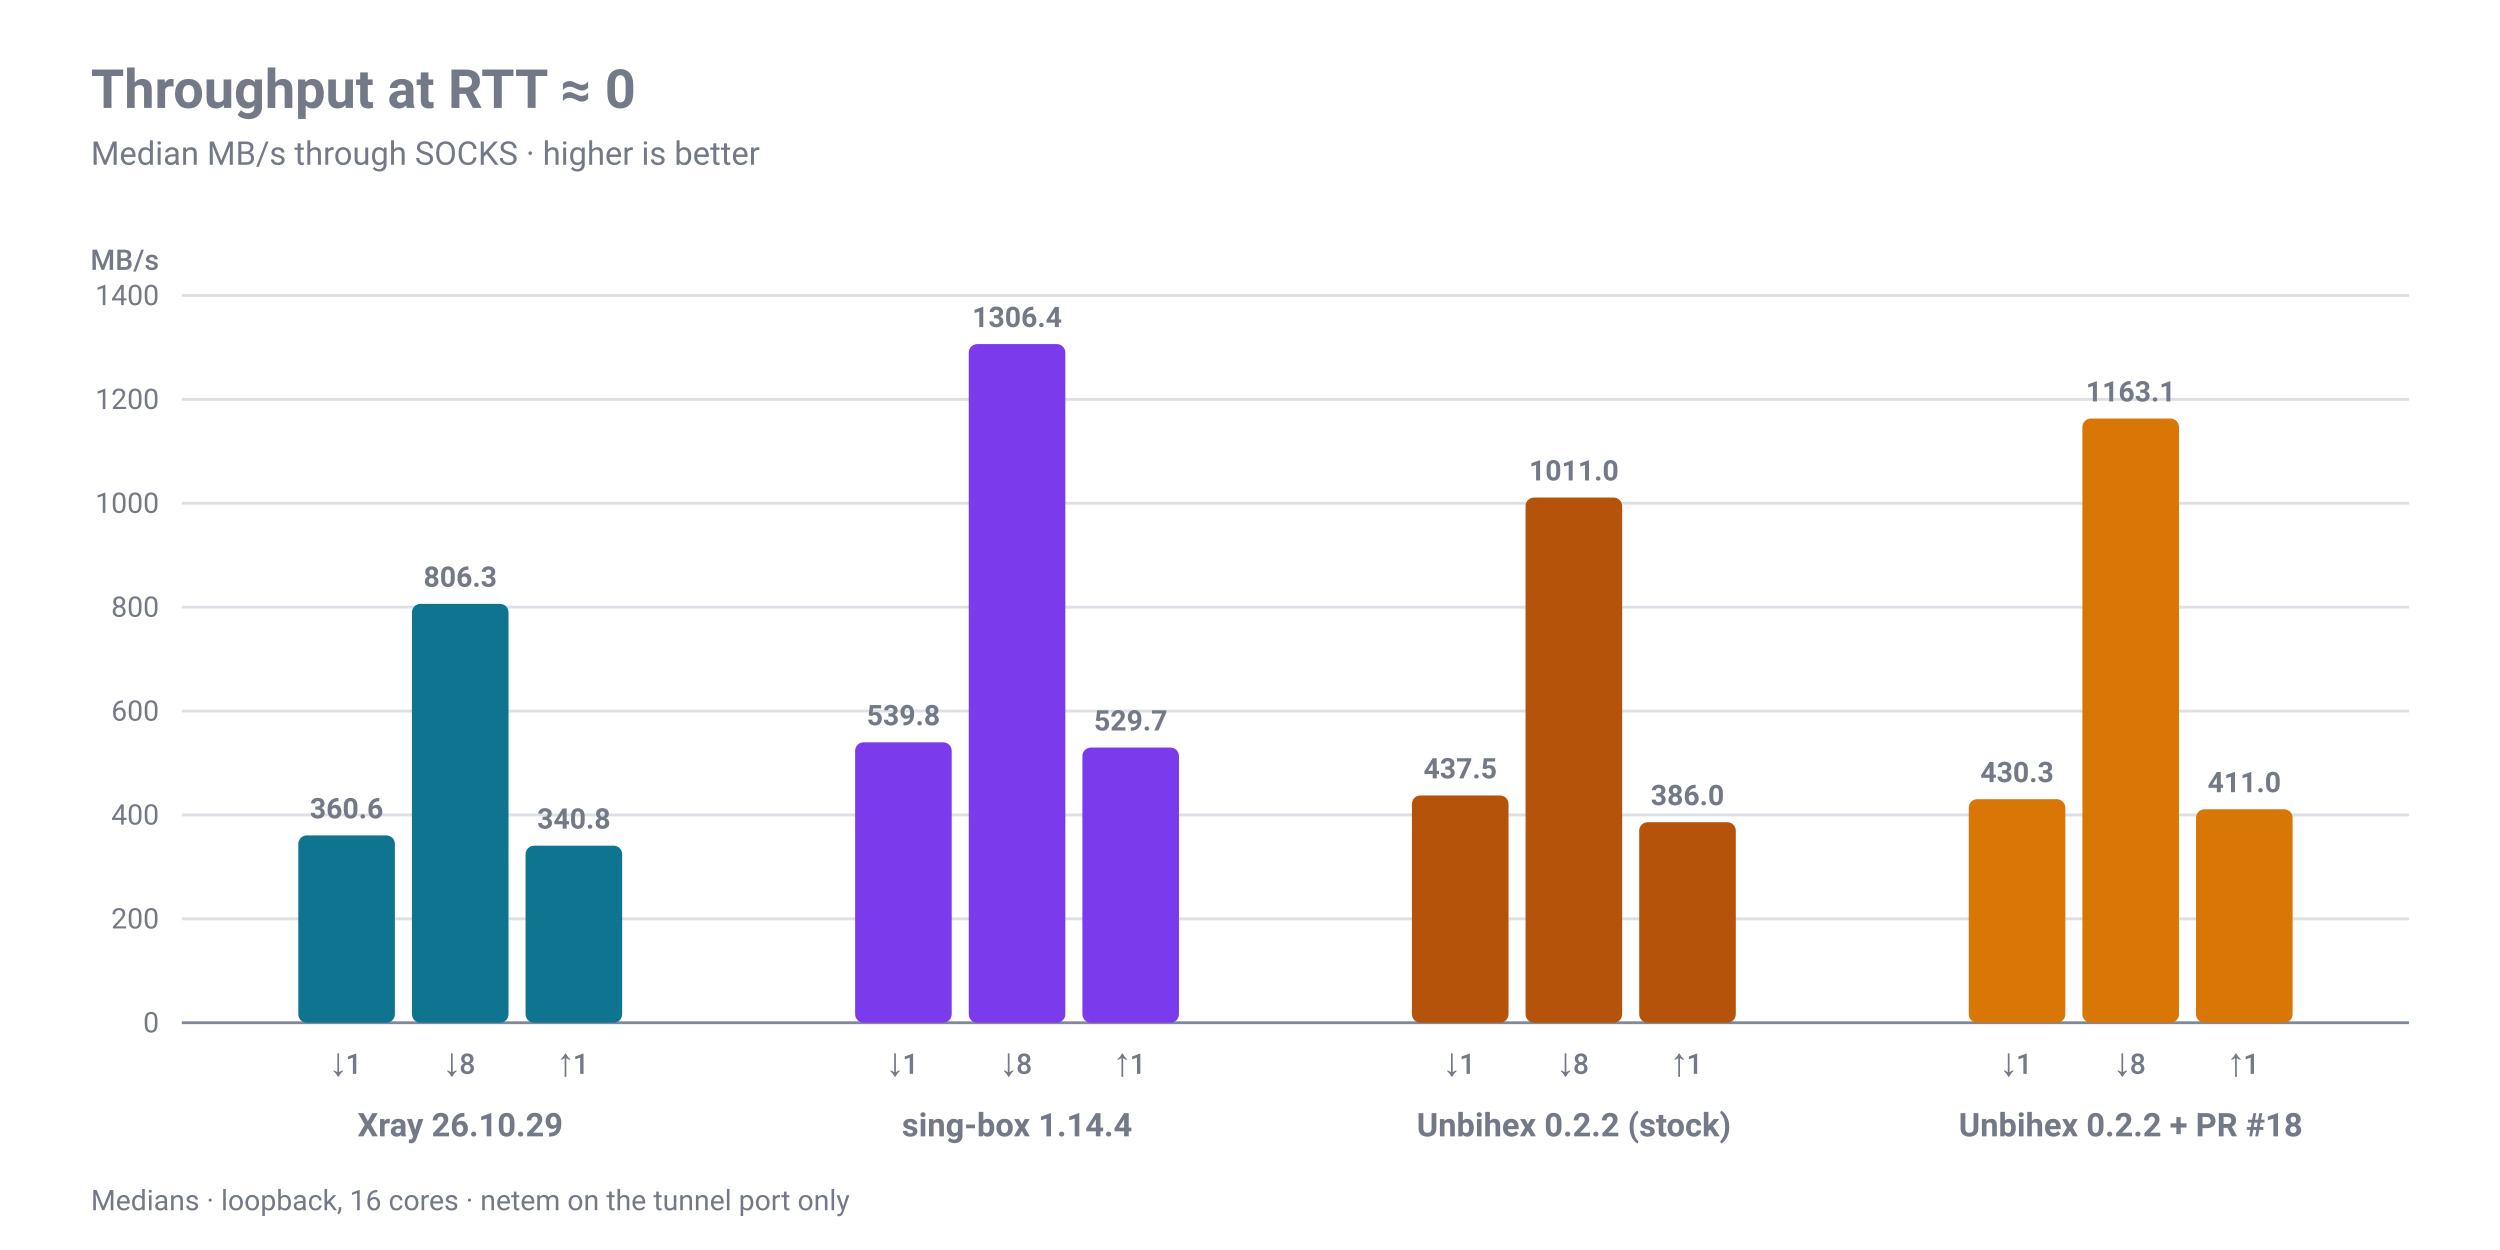
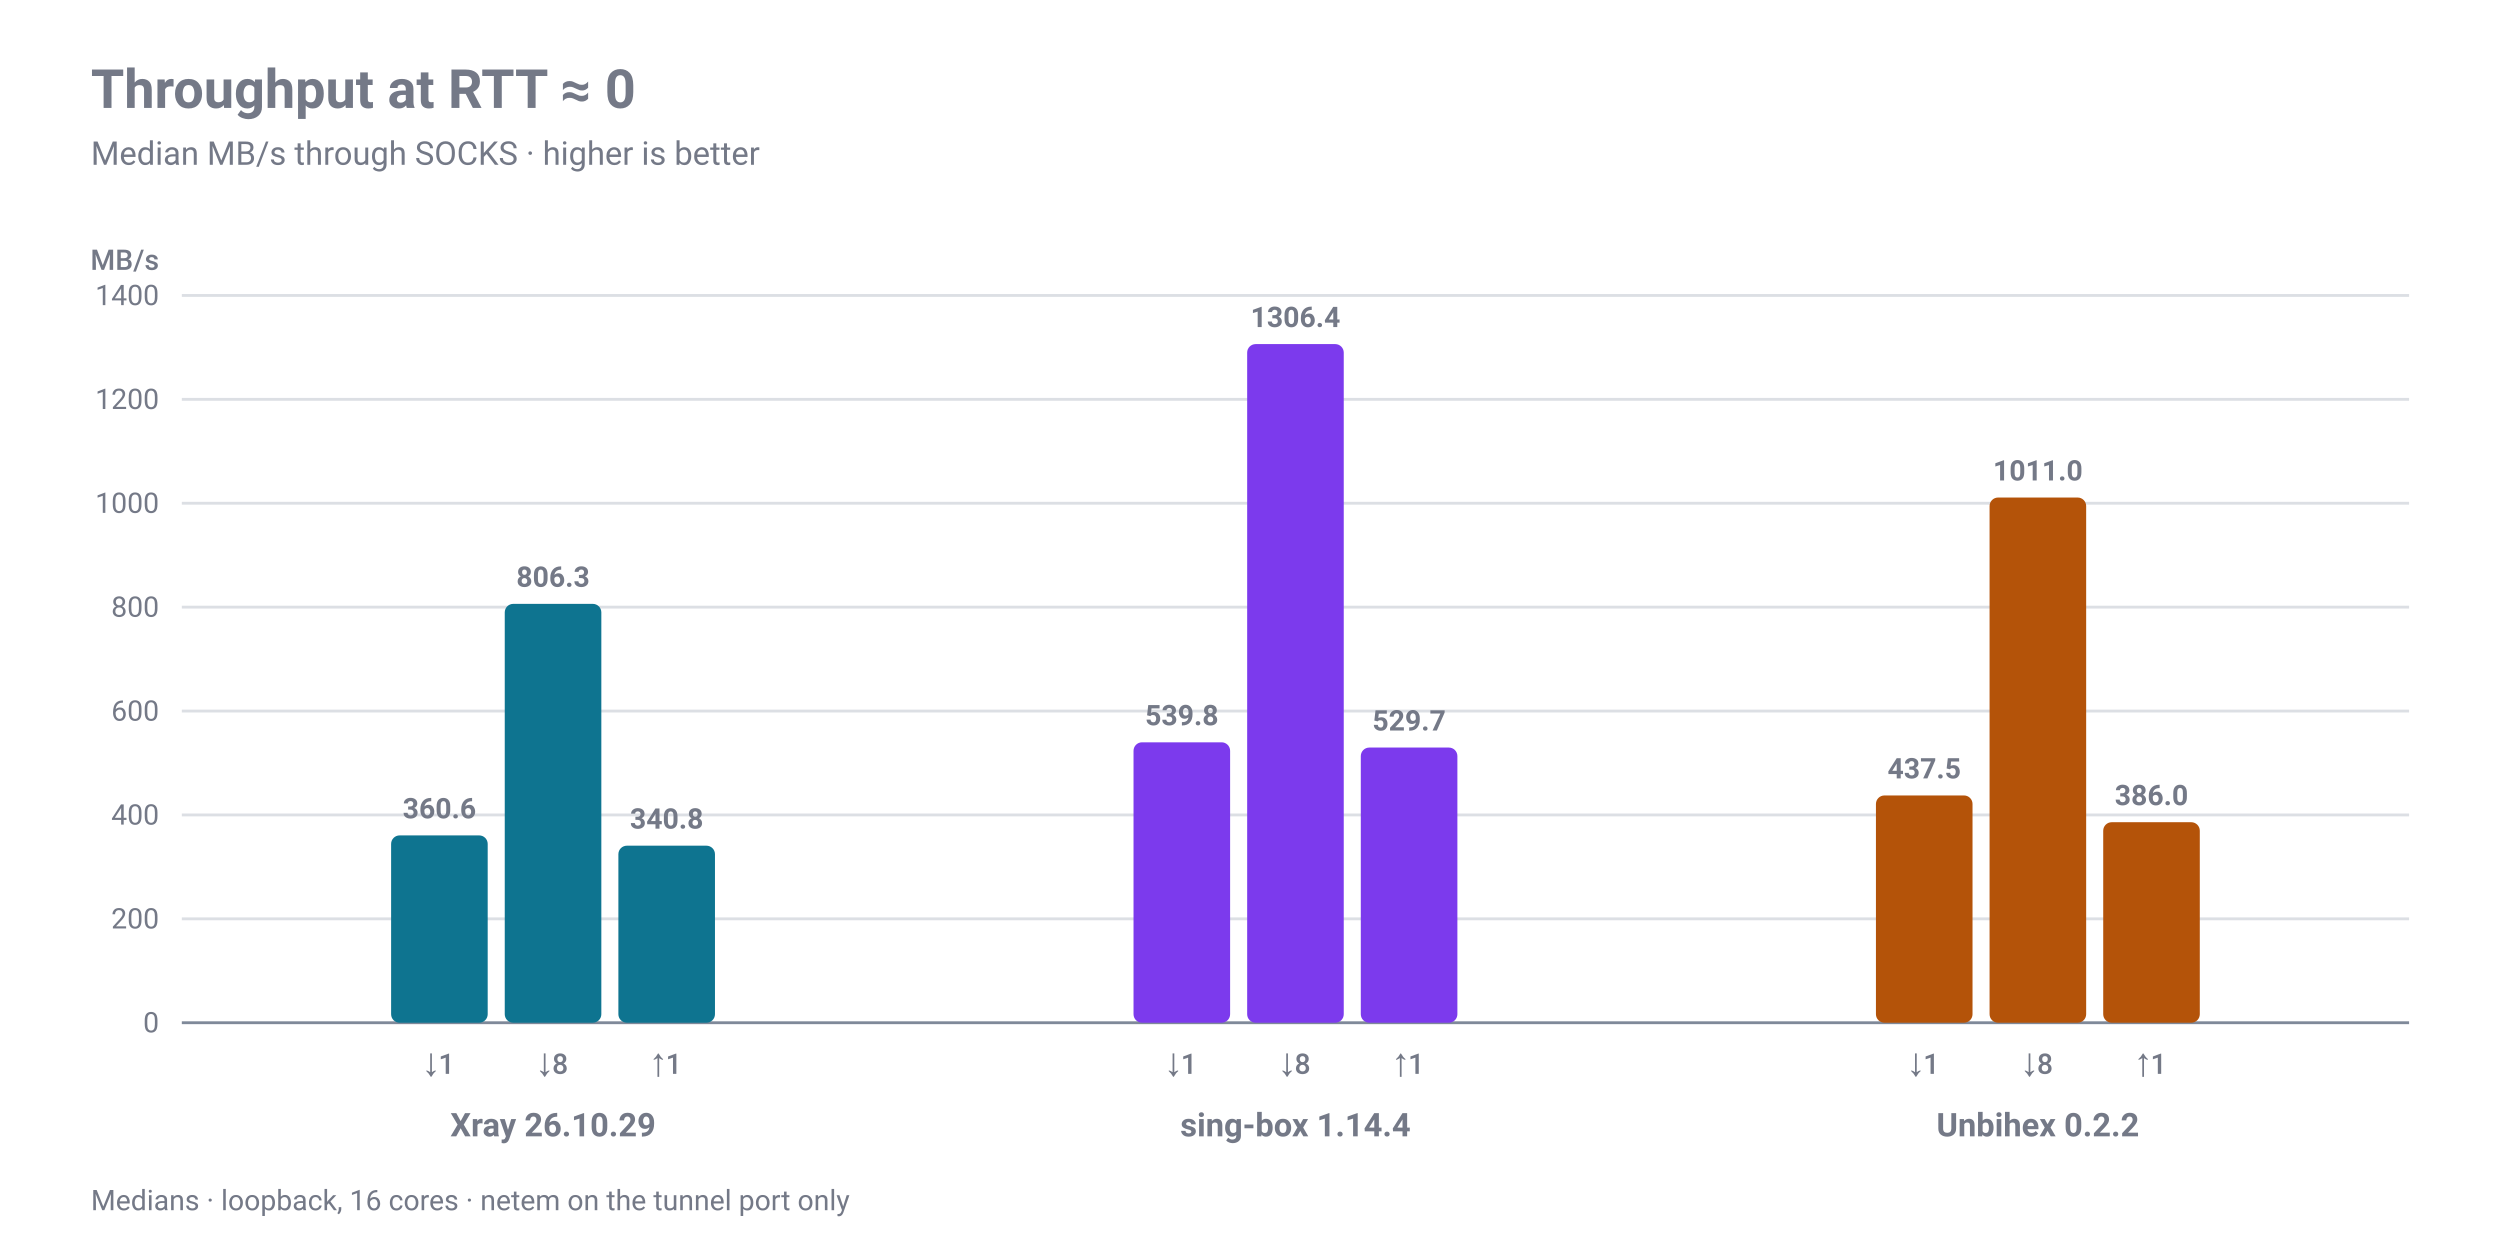
<svg xmlns="http://www.w3.org/2000/svg" viewBox="0 0 880 440" width="100%" role="img" aria-labelledby="chart-title chart-desc" font-family="-apple-system, 'Segoe UI', Roboto, Helvetica, Arial, sans-serif">
  <text x="32" y="38" font-size="19" fill="#747987" font-weight="650">Throughput at RTT ≈ 0</text>
  <text x="32" y="58" font-size="11.5" fill="#747987">Median MB/s through SOCKS · higher is better</text>
  <text x="56" y="95" font-size="10" fill="#747987" text-anchor="end" font-weight="500">MB/s</text>
  <line x1="64" y1="360" x2="848" y2="360" stroke="#7f8999" stroke-width="1" />
  <text x="56" y="363.4" font-size="10" fill="#747987" text-anchor="end">0</text>
  <line x1="64" y1="323.43" x2="848" y2="323.43" stroke="#8a94a4" stroke-width="1" stroke-opacity="0.3" />
  <text x="56" y="326.83" font-size="10" fill="#747987" text-anchor="end">200</text>
  <line x1="64" y1="286.86" x2="848" y2="286.86" stroke="#8a94a4" stroke-width="1" stroke-opacity="0.3" />
  <text x="56" y="290.26" font-size="10" fill="#747987" text-anchor="end">400</text>
  <line x1="64" y1="250.29" x2="848" y2="250.29" stroke="#8a94a4" stroke-width="1" stroke-opacity="0.3" />
  <text x="56" y="253.69" font-size="10" fill="#747987" text-anchor="end">600</text>
  <line x1="64" y1="213.71" x2="848" y2="213.71" stroke="#8a94a4" stroke-width="1" stroke-opacity="0.3" />
  <text x="56" y="217.11" font-size="10" fill="#747987" text-anchor="end">800</text>
  <line x1="64" y1="177.14" x2="848" y2="177.14" stroke="#8a94a4" stroke-width="1" stroke-opacity="0.3" />
  <text x="56" y="180.54" font-size="10" fill="#747987" text-anchor="end">1000</text>
  <line x1="64" y1="140.57" x2="848" y2="140.57" stroke="#8a94a4" stroke-width="1" stroke-opacity="0.3" />
  <text x="56" y="143.97" font-size="10" fill="#747987" text-anchor="end">1200</text>
  <line x1="64" y1="104" x2="848" y2="104" stroke="#8a94a4" stroke-width="1" stroke-opacity="0.3" />
  <text x="56" y="107.4" font-size="10" fill="#747987" text-anchor="end">1400</text>
-   <rect x="105" y="294.06" width="34" height="65.94" rx="3" fill="#0e7490" />
-   <text x="122" y="288.06" font-size="10" fill="#747987" text-anchor="middle" font-weight="600">360.6</text>
-   <text x="122" y="378" font-size="10" fill="#747987" text-anchor="middle" font-weight="500">↓1</text>
-   <rect x="145" y="212.56" width="34" height="147.44" rx="3" fill="#0e7490" />
-   <text x="162" y="206.56" font-size="10" fill="#747987" text-anchor="middle" font-weight="600">806.3</text>
-   <text x="162" y="378" font-size="10" fill="#747987" text-anchor="middle" font-weight="500">↓8</text>
-   <rect x="185" y="297.68" width="34" height="62.32" rx="3" fill="#0e7490" />
-   <text x="202" y="291.68" font-size="10" fill="#747987" text-anchor="middle" font-weight="600">340.8</text>
-   <text x="202" y="378" font-size="10" fill="#747987" text-anchor="middle" font-weight="500">↑1</text>
-   <text x="162" y="400" font-size="11.5" fill="#747987" text-anchor="middle" font-weight="600">Xray 26.10.29</text>
-   <rect x="301" y="261.29" width="34" height="98.71" rx="3" fill="#7c3aed" />
-   <text x="318" y="255.29" font-size="10" fill="#747987" text-anchor="middle" font-weight="600">539.8</text>
-   <text x="318" y="378" font-size="10" fill="#747987" text-anchor="middle" font-weight="500">↓1</text>
-   <rect x="341" y="121.12" width="34" height="238.88" rx="3" fill="#7c3aed" />
-   <text x="358" y="115.12" font-size="10" fill="#747987" text-anchor="middle" font-weight="600">1306.4</text>
-   <text x="358" y="378" font-size="10" fill="#747987" text-anchor="middle" font-weight="500">↓8</text>
-   <rect x="381" y="263.14" width="34" height="96.86" rx="3" fill="#7c3aed" />
-   <text x="398" y="257.14" font-size="10" fill="#747987" text-anchor="middle" font-weight="600">529.7</text>
-   <text x="398" y="378" font-size="10" fill="#747987" text-anchor="middle" font-weight="500">↑1</text>
-   <text x="358" y="400" font-size="11.5" fill="#747987" text-anchor="middle" font-weight="600">sing-box 1.14.4</text>
-   <rect x="497" y="280" width="34" height="80" rx="3" fill="#b45309" />
-   <text x="514" y="274" font-size="10" fill="#747987" text-anchor="middle" font-weight="600">437.5</text>
-   <text x="514" y="378" font-size="10" fill="#747987" text-anchor="middle" font-weight="500">↓1</text>
-   <rect x="537" y="175.13" width="34" height="184.87" rx="3" fill="#b45309" />
-   <text x="554" y="169.13" font-size="10" fill="#747987" text-anchor="middle" font-weight="600">1011.0</text>
-   <text x="554" y="378" font-size="10" fill="#747987" text-anchor="middle" font-weight="500">↓8</text>
-   <rect x="577" y="289.42" width="34" height="70.58" rx="3" fill="#b45309" />
-   <text x="594" y="283.42" font-size="10" fill="#747987" text-anchor="middle" font-weight="600">386.0</text>
-   <text x="594" y="378" font-size="10" fill="#747987" text-anchor="middle" font-weight="500">↑1</text>
-   <text x="554" y="400" font-size="11.5" fill="#747987" text-anchor="middle" font-weight="600">Unbihex 0.2.2 (stock)</text>
-   <rect x="693" y="281.32" width="34" height="78.68" rx="3" fill="#d97706" />
-   <text x="710" y="275.32" font-size="10" fill="#747987" text-anchor="middle" font-weight="600">430.3</text>
-   <text x="710" y="378" font-size="10" fill="#747987" text-anchor="middle" font-weight="500">↓1</text>
-   <rect x="733" y="147.32" width="34" height="212.68" rx="3" fill="#d97706" />
-   <text x="750" y="141.32" font-size="10" fill="#747987" text-anchor="middle" font-weight="600">1163.1</text>
-   <text x="750" y="378" font-size="10" fill="#747987" text-anchor="middle" font-weight="500">↓8</text>
-   <rect x="773" y="284.85" width="34" height="75.15" rx="3" fill="#d97706" />
-   <text x="790" y="278.85" font-size="10" fill="#747987" text-anchor="middle" font-weight="600">411.0</text>
-   <text x="790" y="378" font-size="10" fill="#747987" text-anchor="middle" font-weight="500">↑1</text>
-   <text x="750" y="400" font-size="11.5" fill="#747987" text-anchor="middle" font-weight="600">Unbihex 0.2.2 + PR #18</text>
+   <rect x="137.67" y="294.06" width="34" height="65.94" rx="3" fill="#0e7490" />
+   <text x="154.67" y="288.06" font-size="10" fill="#747987" text-anchor="middle" font-weight="600">360.6</text>
+   <text x="154.67" y="378" font-size="10" fill="#747987" text-anchor="middle" font-weight="500">↓1</text>
+   <rect x="177.67" y="212.56" width="34" height="147.44" rx="3" fill="#0e7490" />
+   <text x="194.67" y="206.56" font-size="10" fill="#747987" text-anchor="middle" font-weight="600">806.3</text>
+   <text x="194.67" y="378" font-size="10" fill="#747987" text-anchor="middle" font-weight="500">↓8</text>
+   <rect x="217.67" y="297.68" width="34" height="62.32" rx="3" fill="#0e7490" />
+   <text x="234.67" y="291.68" font-size="10" fill="#747987" text-anchor="middle" font-weight="600">340.8</text>
+   <text x="234.67" y="378" font-size="10" fill="#747987" text-anchor="middle" font-weight="500">↑1</text>
+   <text x="194.67" y="400" font-size="11.5" fill="#747987" text-anchor="middle" font-weight="600">Xray 26.10.29</text>
+   <rect x="399" y="261.29" width="34" height="98.71" rx="3" fill="#7c3aed" />
+   <text x="416" y="255.29" font-size="10" fill="#747987" text-anchor="middle" font-weight="600">539.8</text>
+   <text x="416" y="378" font-size="10" fill="#747987" text-anchor="middle" font-weight="500">↓1</text>
+   <rect x="439" y="121.12" width="34" height="238.88" rx="3" fill="#7c3aed" />
+   <text x="456" y="115.12" font-size="10" fill="#747987" text-anchor="middle" font-weight="600">1306.4</text>
+   <text x="456" y="378" font-size="10" fill="#747987" text-anchor="middle" font-weight="500">↓8</text>
+   <rect x="479" y="263.14" width="34" height="96.86" rx="3" fill="#7c3aed" />
+   <text x="496" y="257.14" font-size="10" fill="#747987" text-anchor="middle" font-weight="600">529.7</text>
+   <text x="496" y="378" font-size="10" fill="#747987" text-anchor="middle" font-weight="500">↑1</text>
+   <text x="456" y="400" font-size="11.5" fill="#747987" text-anchor="middle" font-weight="600">sing-box 1.14.4</text>
+   <rect x="660.33" y="280" width="34" height="80" rx="3" fill="#b45309" />
+   <text x="677.33" y="274" font-size="10" fill="#747987" text-anchor="middle" font-weight="600">437.5</text>
+   <text x="677.33" y="378" font-size="10" fill="#747987" text-anchor="middle" font-weight="500">↓1</text>
+   <rect x="700.33" y="175.13" width="34" height="184.87" rx="3" fill="#b45309" />
+   <text x="717.33" y="169.13" font-size="10" fill="#747987" text-anchor="middle" font-weight="600">1011.0</text>
+   <text x="717.33" y="378" font-size="10" fill="#747987" text-anchor="middle" font-weight="500">↓8</text>
+   <rect x="740.33" y="289.42" width="34" height="70.58" rx="3" fill="#b45309" />
+   <text x="757.33" y="283.42" font-size="10" fill="#747987" text-anchor="middle" font-weight="600">386.0</text>
+   <text x="757.33" y="378" font-size="10" fill="#747987" text-anchor="middle" font-weight="500">↑1</text>
+   <text x="717.33" y="400" font-size="11.5" fill="#747987" text-anchor="middle" font-weight="600">Unbihex 0.2.2</text>
  <text x="32" y="426" font-size="10" fill="#747987">Medians · loopback, 16 cores · netem on the tunnel port only</text>
</svg>
